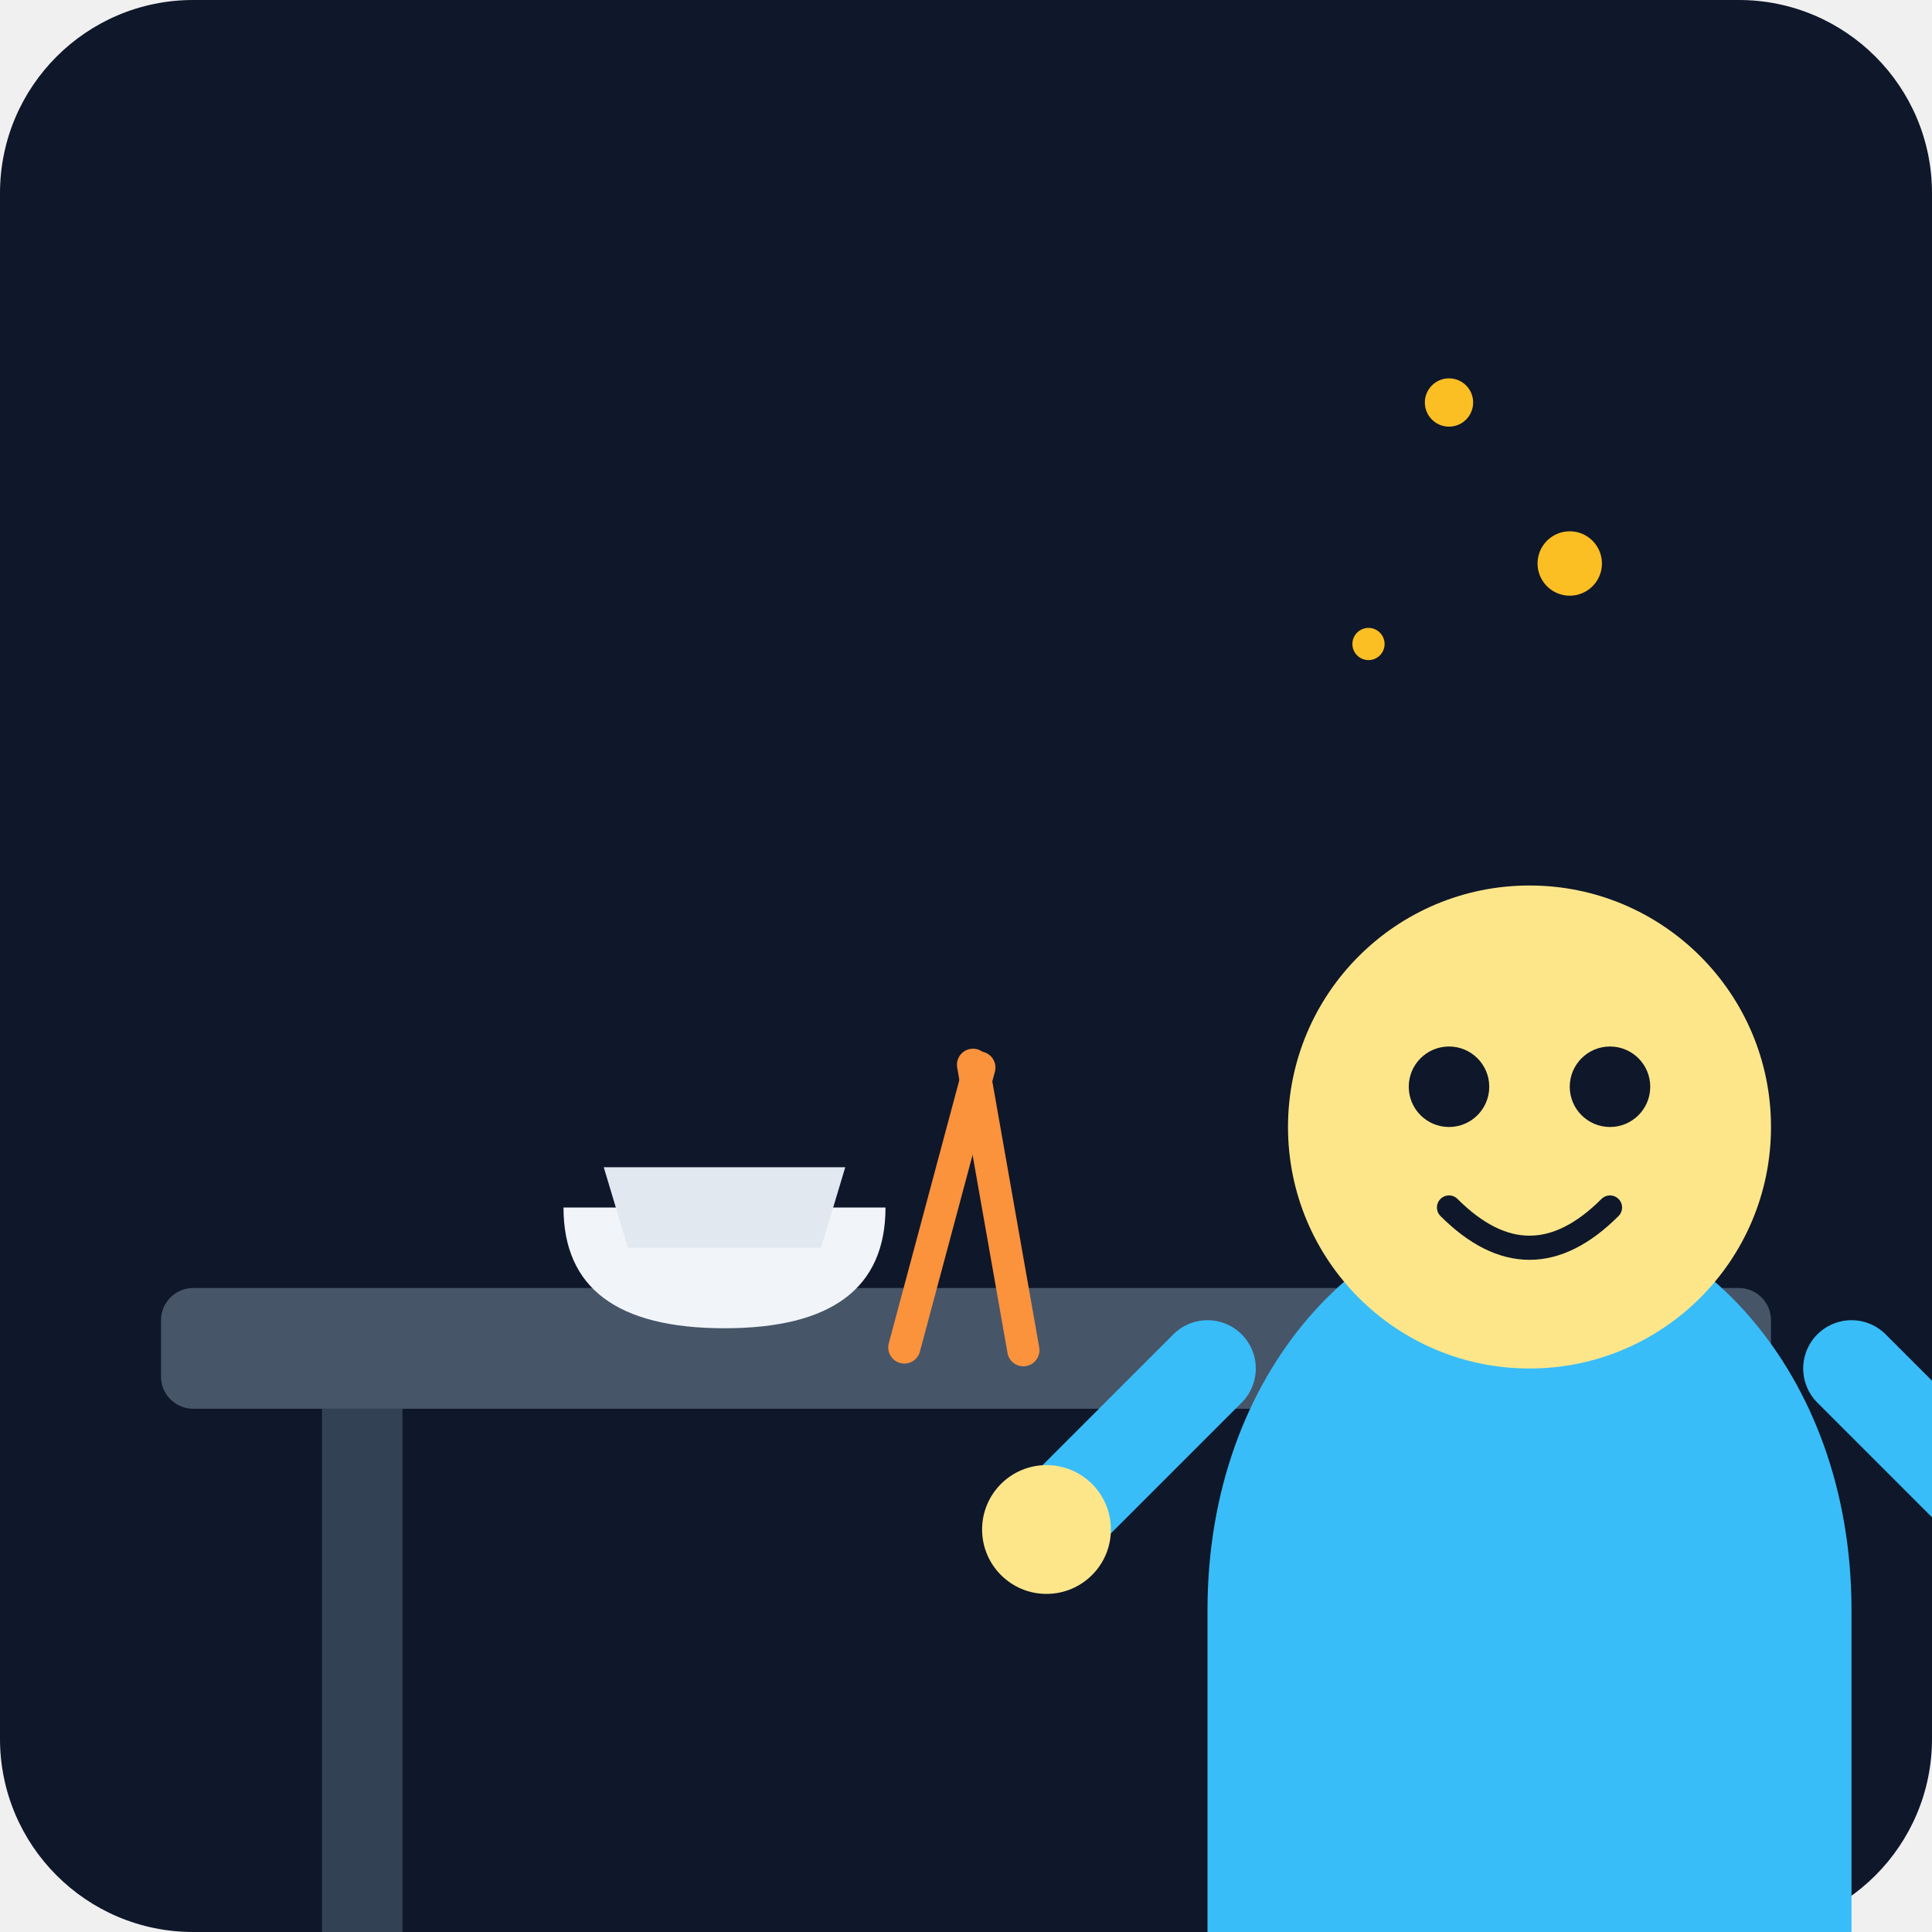
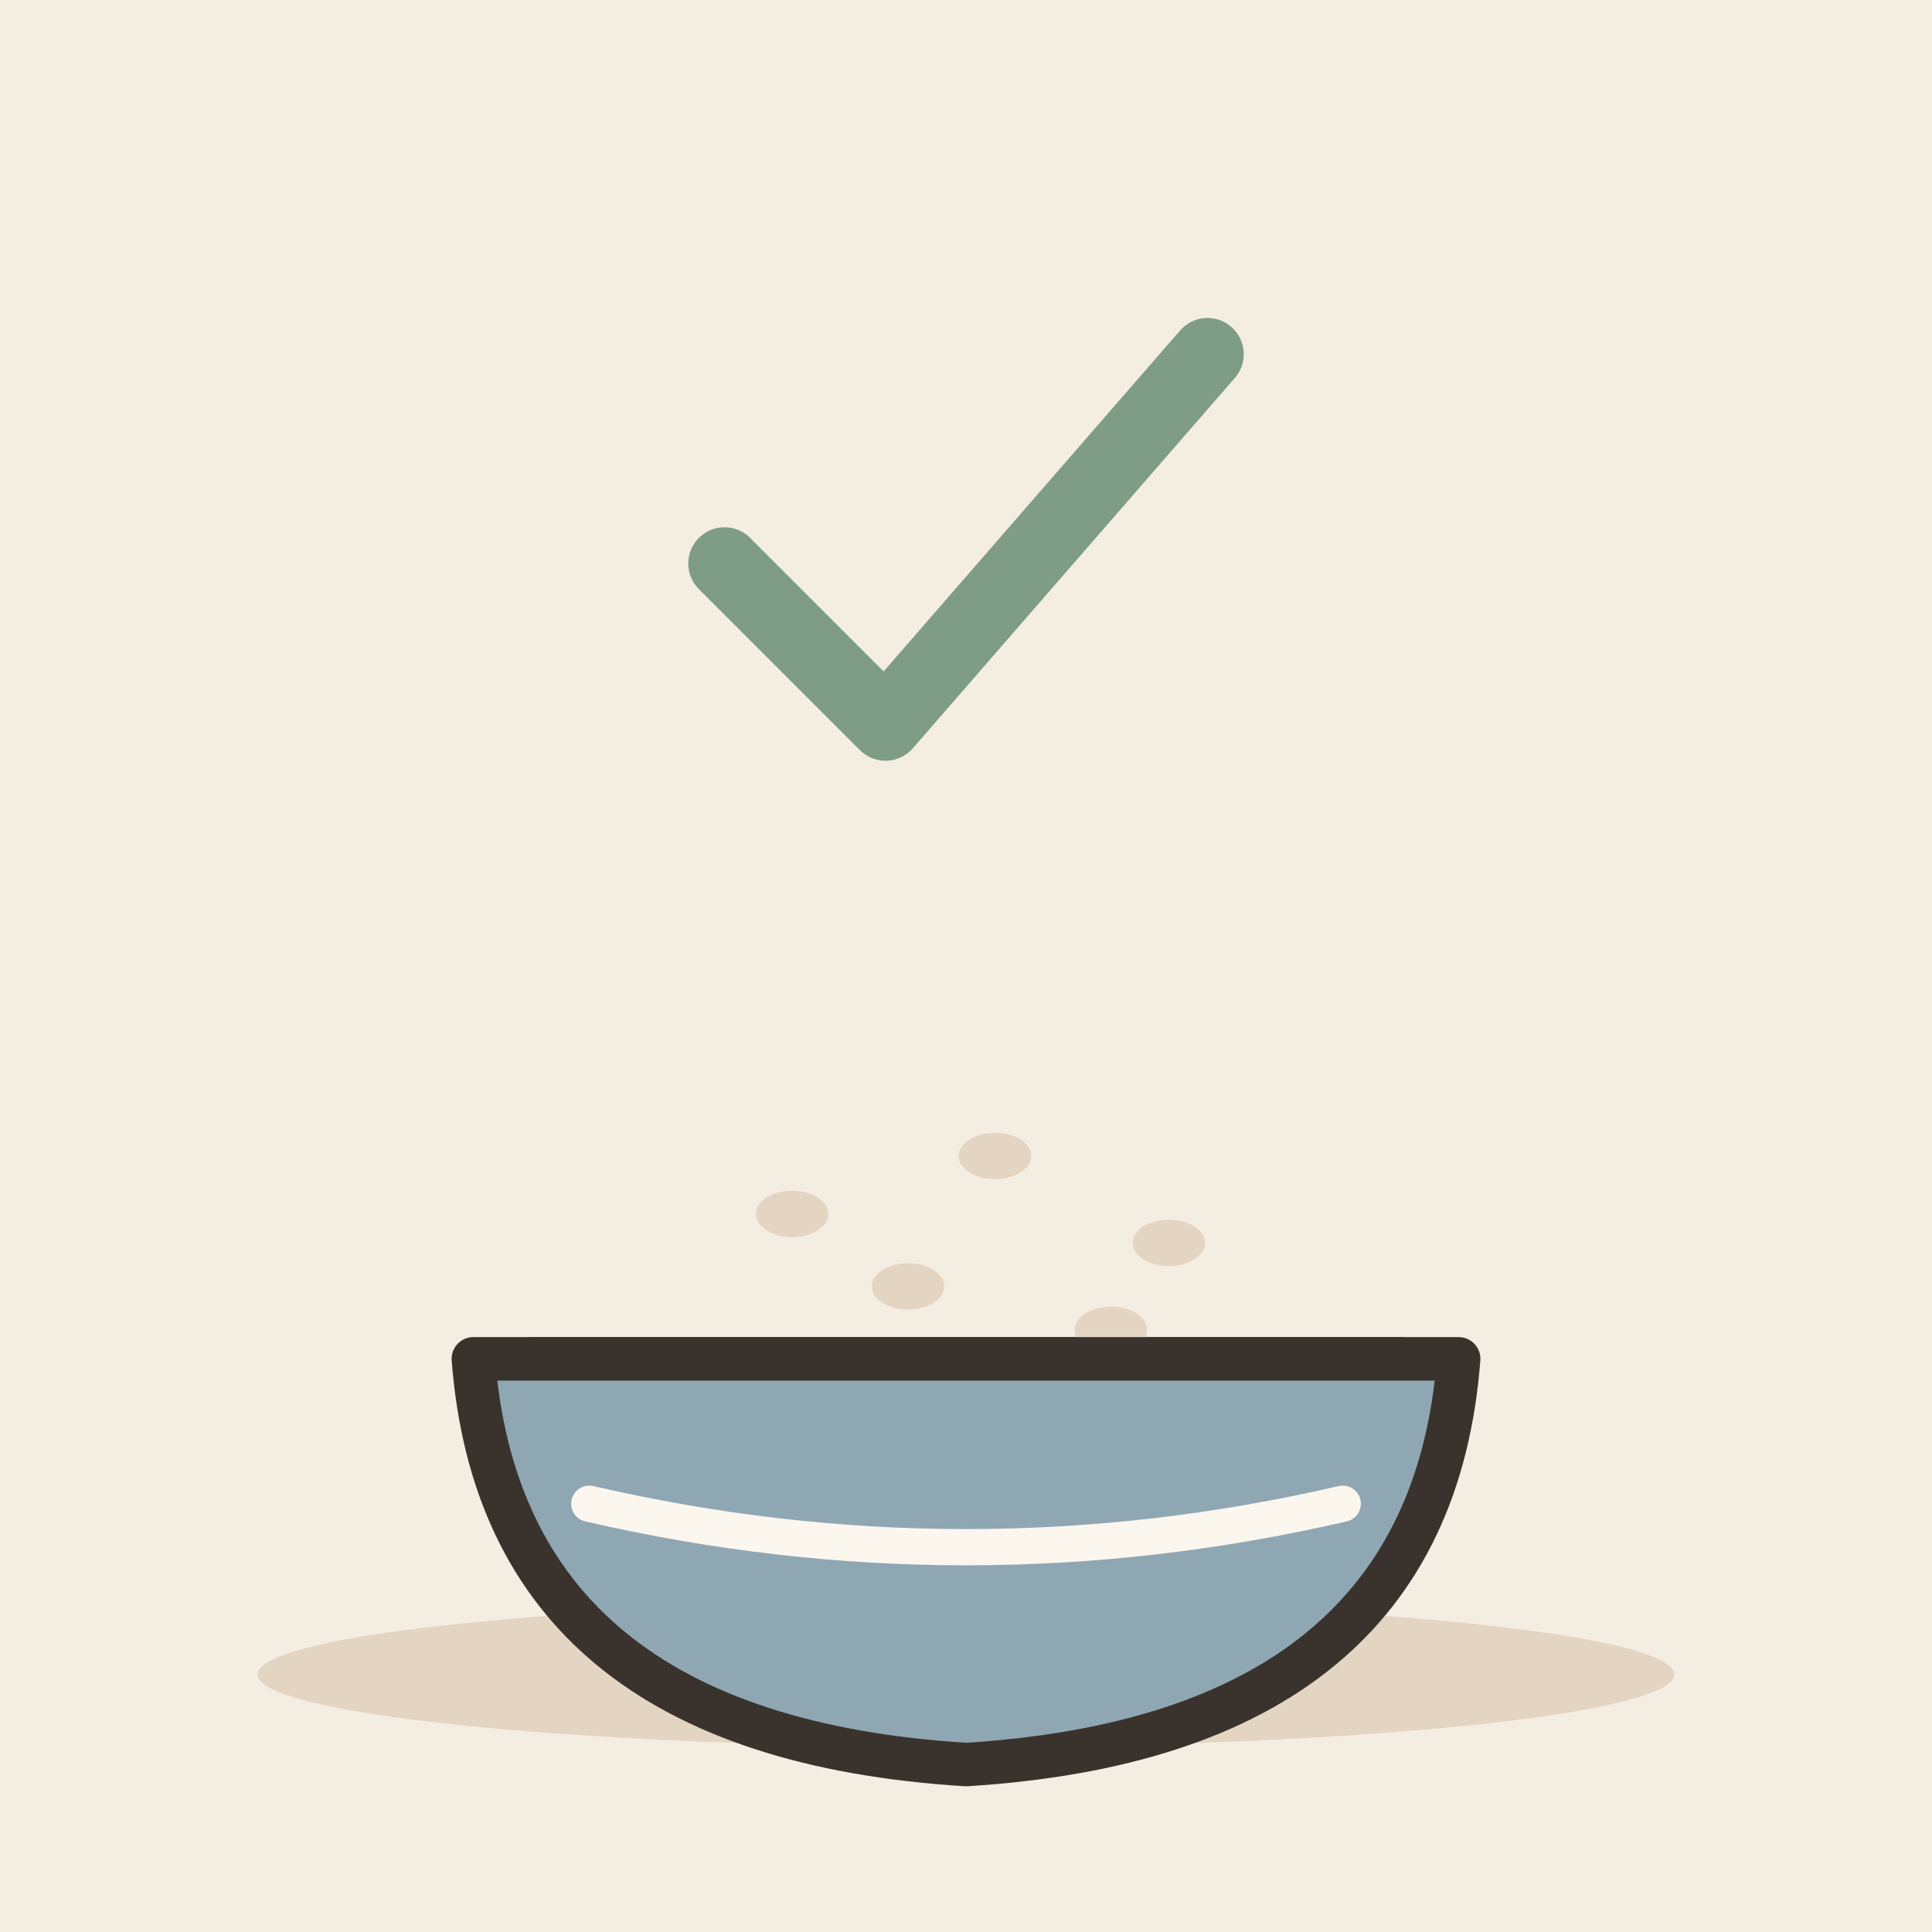
- <svg xmlns="http://www.w3.org/2000/svg" viewBox="0 0 240 240">
-   <defs>
-     <linearGradient id="bgGrad" x1="0" y1="0" x2="0" y2="240">
-       <stop offset="0%" stop-color="#0f172a" />
-       <stop offset="100%" stop-color="#1e293b" />
-     </linearGradient>
-   </defs>
-   <rect width="240" height="240" rx="24" fill="url(#bgGrad)" />
-   <rect x="20" y="160" width="200" height="15" rx="4" fill="#475569" />
-   <rect x="40" y="175" width="10" height="65" fill="#334155" />
-   <rect x="190" y="175" width="10" height="65" fill="#334155" />
-   <path d="M70 150 Q70 165 90 165 Q110 165 110 150 Z" fill="#f1f5f9" />
-   <path d="M75 145 L105 145 L102 155 L78 155 Z" fill="#e2e8f0" />
-   <rect x="115" y="130" width="4" height="40" rx="2" fill="#fb923c" transform="rotate(15 117 150)" />
-   <rect x="122" y="130" width="4" height="40" rx="2" fill="#fb923c" transform="rotate(-10 124 150)" />
-   <g transform="translate(130, 80)">
-     <path d="M20 120 C20 90 40 70 60 70 C80 70 100 90 100 120 L100 160 L20 160 Z" fill="#38bdf8" />
-     <circle cx="60" cy="60" r="30" fill="#fde68a" />
-     <path d="M45 55 A5 5 0 1 0 55 55 A5 5 0 1 0 45 55" fill="#0f172a" />
-     <path d="M65 55 A5 5 0 1 0 75 55 A5 5 0 1 0 65 55" fill="#0f172a" />
-     <path d="M50 70 Q60 80 70 70" stroke="#0f172a" stroke-width="3" fill="none" stroke-linecap="round" />
-     <path d="M20 90 L0 110" stroke="#38bdf8" stroke-width="12" stroke-linecap="round" />
-     <path d="M100 90 L120 110" stroke="#38bdf8" stroke-width="12" stroke-linecap="round" />
-     <circle cx="0" cy="110" r="8" fill="#fde68a" />
-     <circle cx="120" cy="110" r="8" fill="#fde68a" />
+ <svg xmlns="http://www.w3.org/2000/svg" viewBox="0 0 240 240" data-style="editorial">
+   <rect width="240" height="240" fill="#F4EDE2" />
+   <ellipse cx="120" cy="208" rx="88" ry="9" fill="#E3D5C1" />
+   <g transform="translate(120 176) scale(1.8 1.8)">
+     <path d="M-30 -4L30 -4Z" fill="#FFFFFF" stroke="#3A332D" stroke-width="3" stroke-linecap="round" stroke-linejoin="round" />
+     <ellipse cx="-12" cy="-14" rx="2.5" ry="1.6" fill="#E3D5C1" />
+     <ellipse cx="2" cy="-18" rx="2.5" ry="1.6" fill="#E3D5C1" />
+     <ellipse cx="14" cy="-12" rx="2.5" ry="1.6" fill="#E3D5C1" />
+     <ellipse cx="-4" cy="-9" rx="2.5" ry="1.6" fill="#E3D5C1" />
+     <ellipse cx="10" cy="-6" rx="2.5" ry="1.6" fill="#E3D5C1" />
+     <path d="M-34 -4L34 -4Q32 22 0 24Q-32 22 -34 -4Z" fill="#8FA7B3" stroke="#3A332D" stroke-width="3" stroke-linecap="round" stroke-linejoin="round" />
+     <path d="M-26 6Q0 12 26 6" fill="none" stroke="#FBF6EE" stroke-width="2.5" stroke-linecap="round" stroke-linejoin="round" />
  </g>
-   <circle cx="180" cy="50" r="3" fill="#fbbf24" />
-   <circle cx="195" cy="70" r="4" fill="#fbbf24" />
-   <circle cx="170" cy="80" r="2" fill="#fbbf24" />
+   <path d="M90 70l20 20l40 -46" fill="none" stroke="#7E9C86" stroke-width="9" stroke-linecap="round" stroke-linejoin="round" />
</svg>
